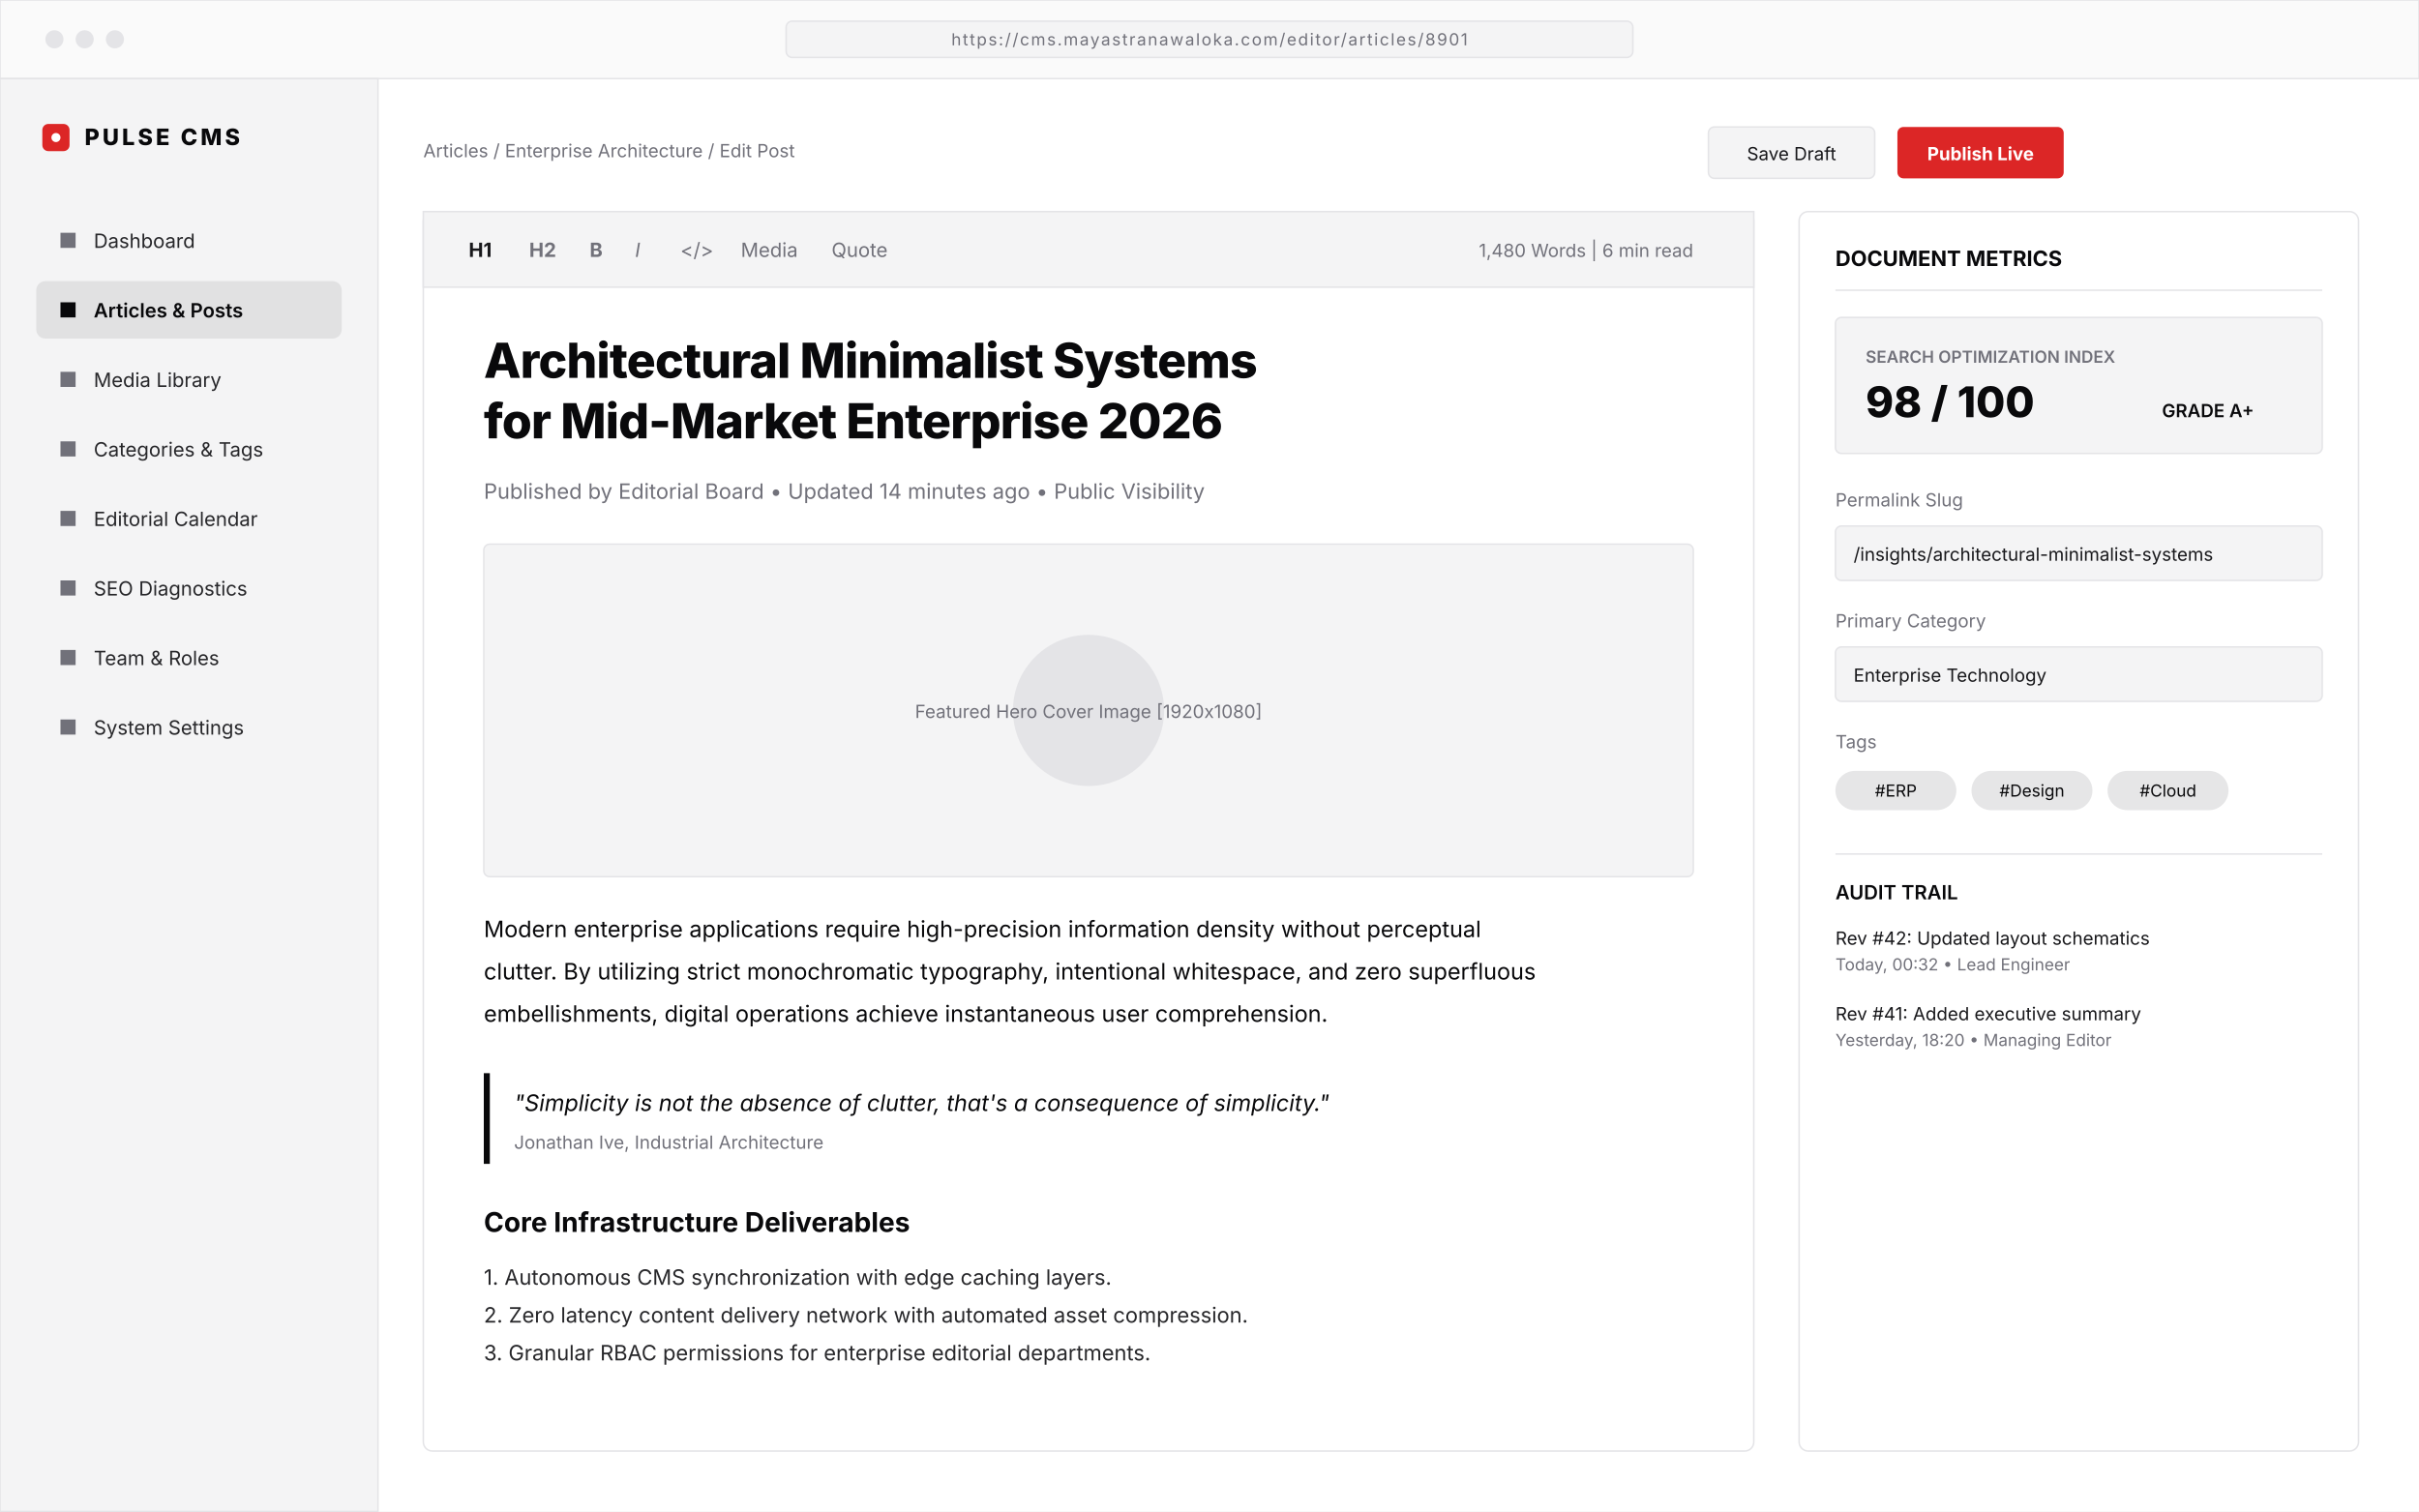
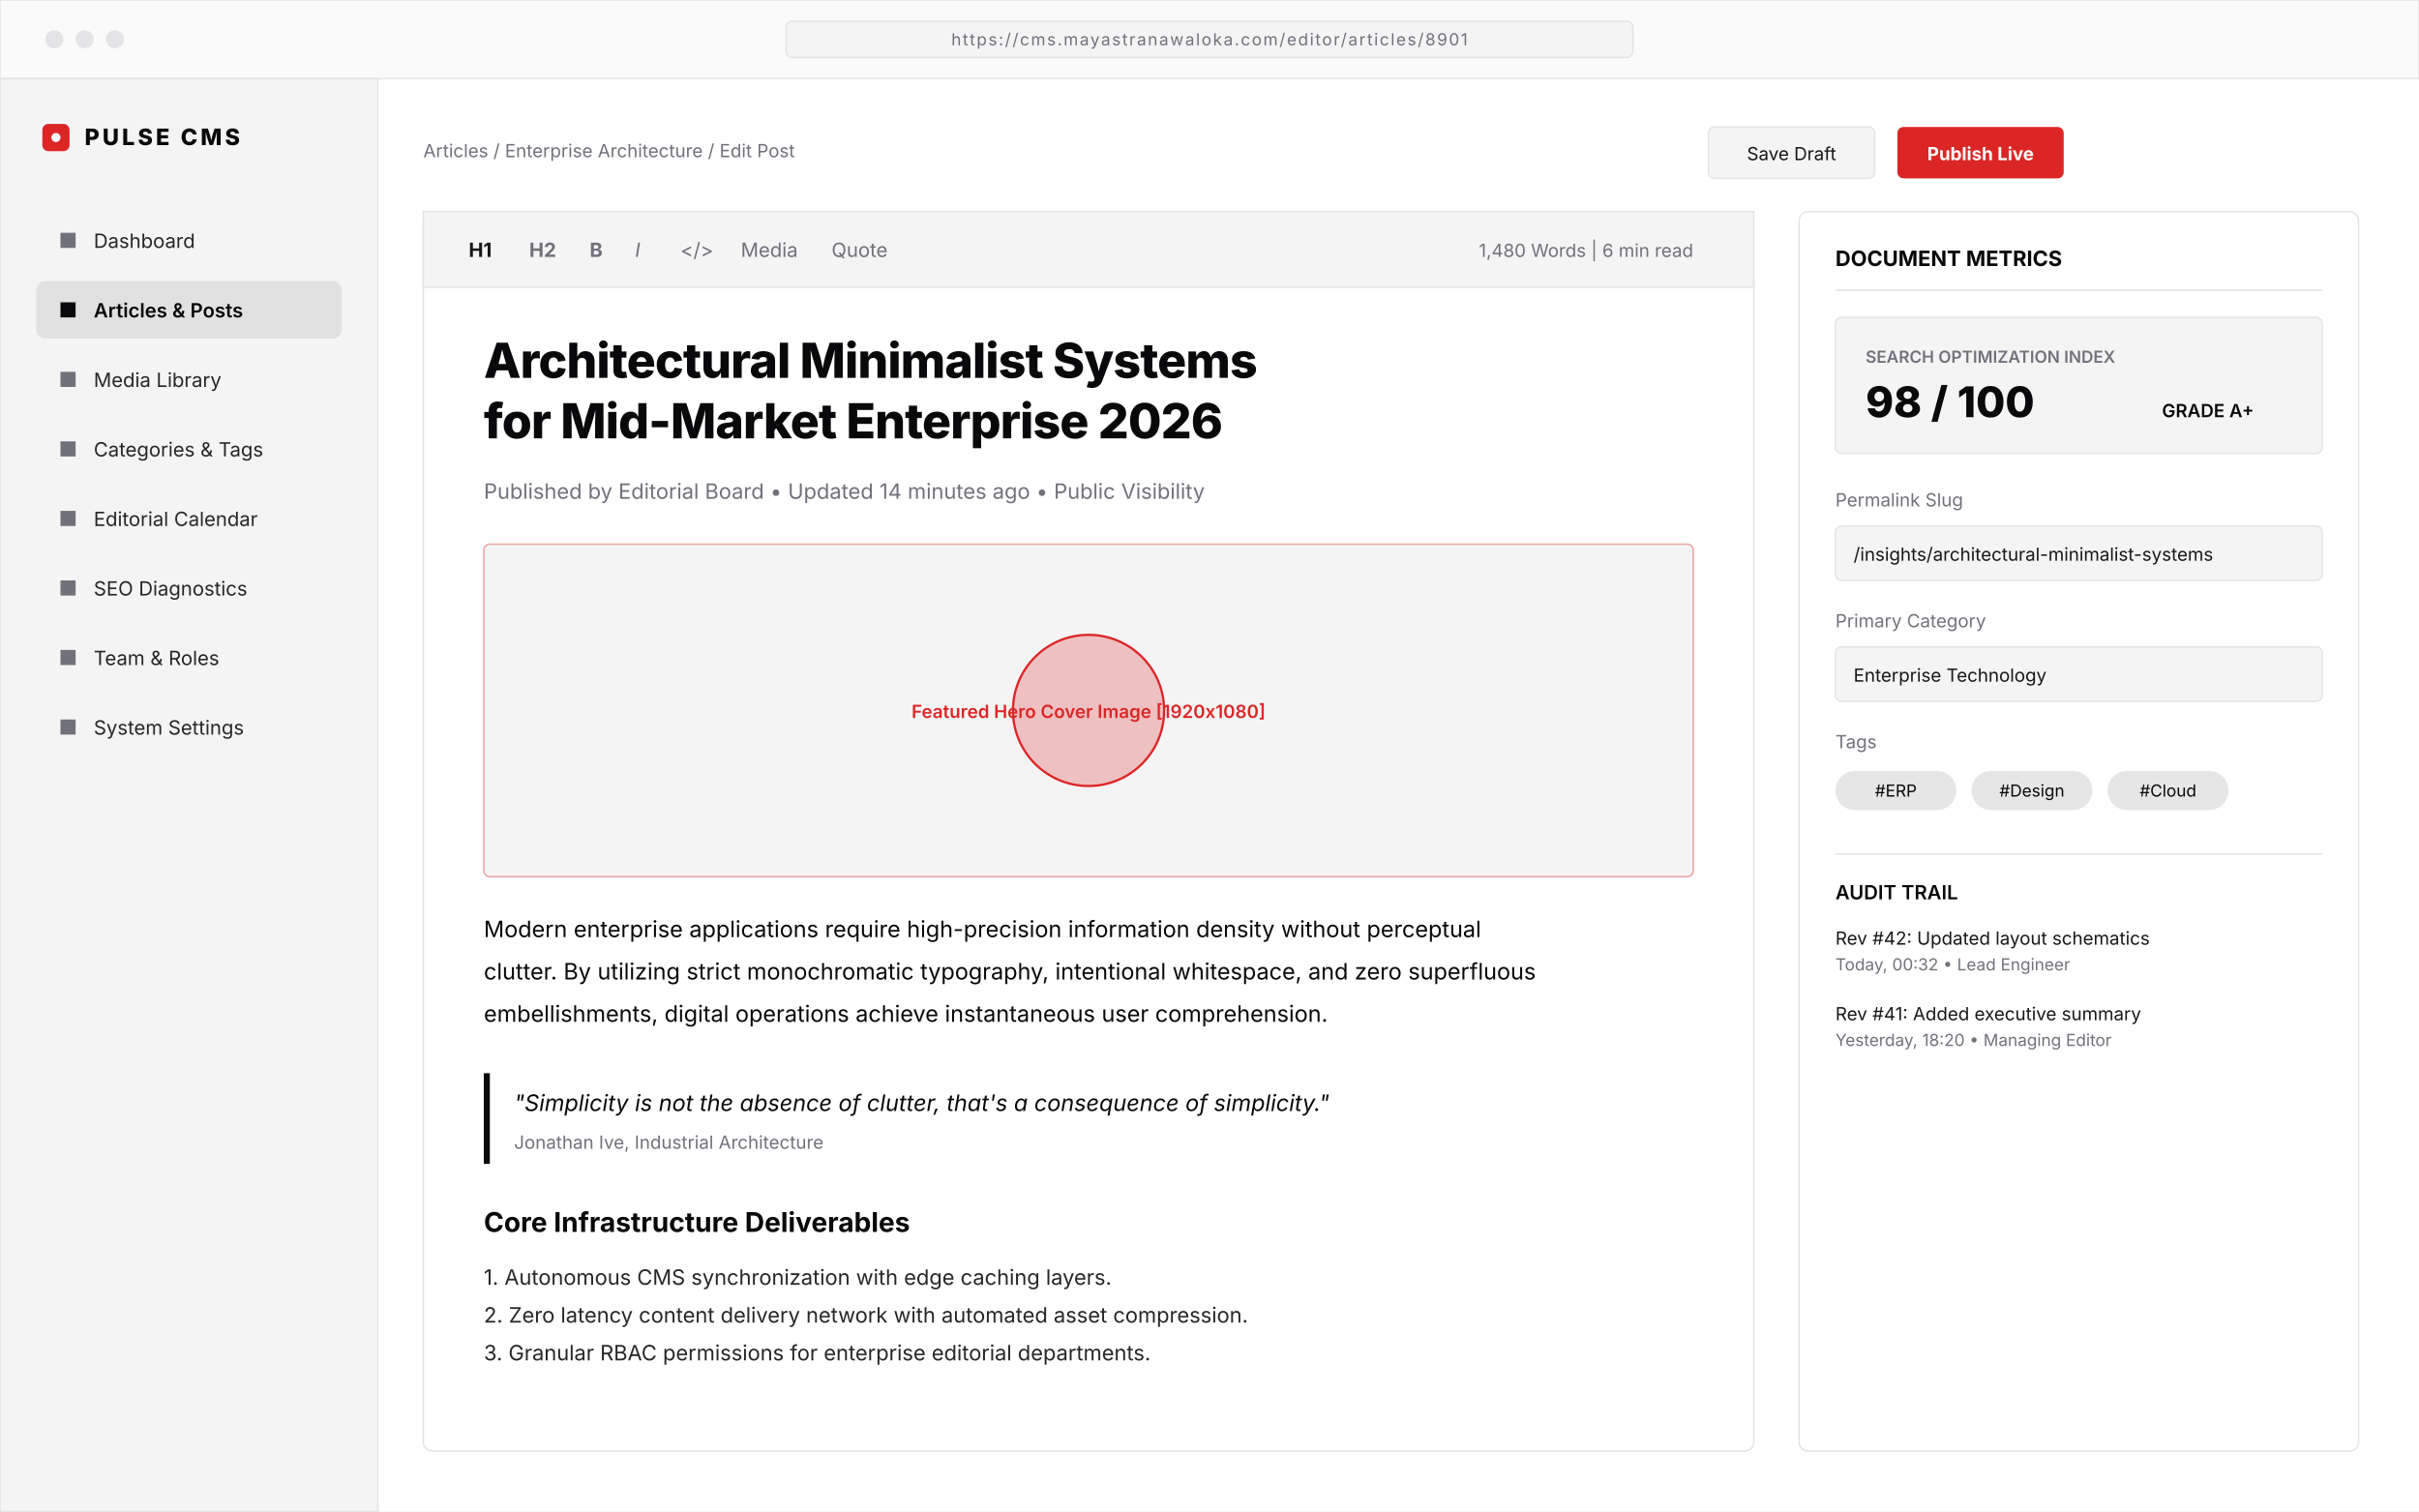
<svg xmlns="http://www.w3.org/2000/svg" viewBox="0 0 1600 1000" width="1600" height="1000" fill="none">
  <rect width="1600" height="1000" fill="#ffffff" />
  <rect width="1600" height="52" fill="#fafafa" stroke="#e4e4e7" stroke-width="1" />
  <circle cx="36" cy="26" r="6" fill="#e4e4e7" />
  <circle cx="56" cy="26" r="6" fill="#e4e4e7" />
  <circle cx="76" cy="26" r="6" fill="#e4e4e7" />
  <rect x="520" y="14" width="560" height="24" rx="4" fill="#f4f4f5" stroke="#e4e4e7" stroke-width="1" />
  <text x="800" y="30" fill="#71717a" font-family="-apple-system, BlinkMacSystemFont, sans-serif" font-size="11" text-anchor="middle" letter-spacing="1">https://cms.mayastranawaloka.com/editor/articles/8901</text>
  <rect x="0" y="52" width="250" height="948" fill="#f4f4f5" stroke="#e4e4e7" stroke-width="1" />
  <rect x="28" y="82" width="18" height="18" rx="4" fill="#dc2626" />
  <circle cx="37" cy="91" r="3" fill="#ffffff" />
  <text x="56" y="96" fill="#09090b" font-family="-apple-system, BlinkMacSystemFont, sans-serif" font-size="15" font-weight="800" letter-spacing="2">PULSE CMS</text>
  <g transform="translate(24, 140)">
    <text x="38" y="24" fill="#27272a" font-family="-apple-system, BlinkMacSystemFont, sans-serif" font-size="13">Dashboard</text>
    <rect x="16" y="14" width="10" height="10" fill="#71717a" />
    <rect x="0" y="46" width="202" height="38" rx="6" fill="#09090b" fill-opacity="0.08" />
    <text x="38" y="70" fill="#09090b" font-family="-apple-system, BlinkMacSystemFont, sans-serif" font-size="13" font-weight="600">Articles &amp; Posts</text>
    <rect x="16" y="60" width="10" height="10" fill="#09090b" />
    <text x="38" y="116" fill="#27272a" font-family="-apple-system, BlinkMacSystemFont, sans-serif" font-size="13">Media Library</text>
    <rect x="16" y="106" width="10" height="10" fill="#71717a" />
    <text x="38" y="162" fill="#27272a" font-family="-apple-system, BlinkMacSystemFont, sans-serif" font-size="13">Categories &amp; Tags</text>
    <rect x="16" y="152" width="10" height="10" fill="#71717a" />
    <text x="38" y="208" fill="#27272a" font-family="-apple-system, BlinkMacSystemFont, sans-serif" font-size="13">Editorial Calendar</text>
    <rect x="16" y="198" width="10" height="10" fill="#71717a" />
    <text x="38" y="254" fill="#27272a" font-family="-apple-system, BlinkMacSystemFont, sans-serif" font-size="13">SEO Diagnostics</text>
    <rect x="16" y="244" width="10" height="10" fill="#71717a" />
    <text x="38" y="300" fill="#27272a" font-family="-apple-system, BlinkMacSystemFont, sans-serif" font-size="13">Team &amp; Roles</text>
    <rect x="16" y="290" width="10" height="10" fill="#71717a" />
    <text x="38" y="346" fill="#27272a" font-family="-apple-system, BlinkMacSystemFont, sans-serif" font-size="13">System Settings</text>
    <rect x="16" y="336" width="10" height="10" fill="#71717a" />
  </g>
  <g transform="translate(280, 80)">
    <text x="0" y="24" fill="#71717a" font-family="-apple-system, BlinkMacSystemFont, sans-serif" font-size="12">Articles / Enterprise Architecture / Edit Post</text>
    <rect x="850" y="4" width="110" height="34" rx="4" fill="#f4f4f5" stroke="#e4e4e7" stroke-width="1" />
    <text x="905" y="26" fill="#18181b" font-family="-apple-system, BlinkMacSystemFont, sans-serif" font-size="12" text-anchor="middle">Save Draft</text>
    <rect x="975" y="4" width="110" height="34" rx="4" fill="#dc2626" />
    <text x="1030" y="26" fill="#ffffff" font-family="-apple-system, BlinkMacSystemFont, sans-serif" font-size="12" font-weight="700" text-anchor="middle">Publish Live</text>
  </g>
  <g transform="translate(280, 140)">
    <rect x="0" y="0" width="880" height="820" rx="6" fill="#ffffff" stroke="#e4e4e7" stroke-width="1" />
    <rect x="0" y="0" width="880" height="50" fill="#f4f4f5" stroke="#e4e4e7" stroke-width="1" />
    <text x="30" y="30" fill="#18181b" font-family="-apple-system, BlinkMacSystemFont, sans-serif" font-size="13" font-weight="700">H1</text>
    <text x="70" y="30" fill="#71717a" font-family="-apple-system, BlinkMacSystemFont, sans-serif" font-size="13" font-weight="700">H2</text>
    <text x="110" y="30" fill="#71717a" font-family="-apple-system, BlinkMacSystemFont, sans-serif" font-size="13" font-weight="700">B</text>
    <text x="140" y="30" fill="#71717a" font-family="-apple-system, BlinkMacSystemFont, sans-serif" font-size="13" font-style="italic">I</text>
    <text x="170" y="30" fill="#71717a" font-family="-apple-system, BlinkMacSystemFont, sans-serif" font-size="13">&lt;/&gt;</text>
    <text x="210" y="30" fill="#71717a" font-family="-apple-system, BlinkMacSystemFont, sans-serif" font-size="13">Media</text>
    <text x="270" y="30" fill="#71717a" font-family="-apple-system, BlinkMacSystemFont, sans-serif" font-size="13">Quote</text>
    <text x="840" y="30" fill="#71717a" font-family="-apple-system, BlinkMacSystemFont, sans-serif" font-size="12" text-anchor="end">1,480 Words | 6 min read</text>
    <text x="40" y="110" fill="#09090b" font-family="-apple-system, BlinkMacSystemFont, sans-serif" font-size="32" font-weight="800" letter-spacing="-0.5">Architectural Minimalist Systems</text>
    <text x="40" y="150" fill="#09090b" font-family="-apple-system, BlinkMacSystemFont, sans-serif" font-size="32" font-weight="800" letter-spacing="-0.5">for Mid-Market Enterprise 2026</text>
    <text x="40" y="190" fill="#71717a" font-family="-apple-system, BlinkMacSystemFont, sans-serif" font-size="14">Published by Editorial Board • Updated 14 minutes ago • Public Visibility</text>
-     <rect x="40" y="220" width="800" height="220" rx="4" fill="#f4f4f5" stroke="#e4e4e7" stroke-width="1" />
-     <circle cx="440" cy="330" r="50" fill="#e4e4e7" />
-     <text x="440" y="335" fill="#71717a" font-family="-apple-system, BlinkMacSystemFont, sans-serif" font-size="12" text-anchor="middle">Featured Hero Cover Image [1920x1080]</text>
+     <rect x="40" y="220" width="800" height="220" rx="4" fill="#f4f4f5" stroke="#dc2626" stroke-opacity="0.4" stroke-width="1" />
+     <circle cx="440" cy="330" r="50" fill="#dc2626" fill-opacity="0.25" stroke="#dc2626" stroke-width="1.5" />
+     <text x="440" y="335" fill="#dc2626" font-family="-apple-system, BlinkMacSystemFont, sans-serif" font-size="12" font-weight="600" text-anchor="middle">Featured Hero Cover Image [1920x1080]</text>
    <text x="40" y="480" fill="#09090b" font-family="-apple-system, BlinkMacSystemFont, sans-serif" font-size="15" line-height="24">Modern enterprise applications require high-precision information density without perceptual</text>
    <text x="40" y="508" fill="#09090b" font-family="-apple-system, BlinkMacSystemFont, sans-serif" font-size="15">clutter. By utilizing strict monochromatic typography, intentional whitespace, and zero superfluous</text>
    <text x="40" y="536" fill="#09090b" font-family="-apple-system, BlinkMacSystemFont, sans-serif" font-size="15">embellishments, digital operations achieve instantaneous user comprehension.</text>
    <rect x="40" y="570" width="4" height="60" fill="#09090b" />
    <text x="60" y="595" fill="#09090b" font-family="-apple-system, BlinkMacSystemFont, sans-serif" font-size="15" font-style="italic">"Simplicity is not the absence of clutter, that's a consequence of simplicity."</text>
    <text x="60" y="620" fill="#71717a" font-family="-apple-system, BlinkMacSystemFont, sans-serif" font-size="12">Jonathan Ive, Industrial Architecture</text>
    <text x="40" y="675" fill="#09090b" font-family="-apple-system, BlinkMacSystemFont, sans-serif" font-size="18" font-weight="700">Core Infrastructure Deliverables</text>
    <text x="40" y="710" fill="#27272a" font-family="-apple-system, BlinkMacSystemFont, sans-serif" font-size="14">1. Autonomous CMS synchronization with edge caching layers.</text>
    <text x="40" y="735" fill="#27272a" font-family="-apple-system, BlinkMacSystemFont, sans-serif" font-size="14">2. Zero latency content delivery network with automated asset compression.</text>
    <text x="40" y="760" fill="#27272a" font-family="-apple-system, BlinkMacSystemFont, sans-serif" font-size="14">3. Granular RBAC permissions for enterprise editorial departments.</text>
  </g>
  <g transform="translate(1190, 140)">
    <rect x="0" y="0" width="370" height="820" rx="6" fill="#ffffff" stroke="#e4e4e7" stroke-width="1" />
    <text x="24" y="36" fill="#09090b" font-family="-apple-system, BlinkMacSystemFont, sans-serif" font-size="14" font-weight="700">DOCUMENT METRICS</text>
    <line x1="24" y1="52" x2="346" y2="52" stroke="#e4e4e7" stroke-width="1" />
    <rect x="24" y="70" width="322" height="90" rx="4" fill="#f4f4f5" stroke="#e4e4e7" stroke-width="1" />
    <text x="44" y="100" fill="#71717a" font-family="-apple-system, BlinkMacSystemFont, sans-serif" font-size="11" font-weight="600">SEARCH OPTIMIZATION INDEX</text>
    <text x="44" y="136" fill="#09090b" font-family="-apple-system, BlinkMacSystemFont, sans-serif" font-size="28" font-weight="800">98 / 100</text>
    <text x="240" y="136" fill="#09090b" font-family="-apple-system, BlinkMacSystemFont, sans-serif" font-size="12" font-weight="600">GRADE A+</text>
    <text x="24" y="195" fill="#71717a" font-family="-apple-system, BlinkMacSystemFont, sans-serif" font-size="12">Permalink Slug</text>
    <rect x="24" y="208" width="322" height="36" rx="4" fill="#f4f4f5" stroke="#e4e4e7" stroke-width="1" />
    <text x="36" y="231" fill="#18181b" font-family="-apple-system, BlinkMacSystemFont, sans-serif" font-size="12">/insights/architectural-minimalist-systems</text>
    <text x="24" y="275" fill="#71717a" font-family="-apple-system, BlinkMacSystemFont, sans-serif" font-size="12">Primary Category</text>
    <rect x="24" y="288" width="322" height="36" rx="4" fill="#f4f4f5" stroke="#e4e4e7" stroke-width="1" />
    <text x="36" y="311" fill="#18181b" font-family="-apple-system, BlinkMacSystemFont, sans-serif" font-size="12">Enterprise Technology</text>
    <text x="24" y="355" fill="#71717a" font-family="-apple-system, BlinkMacSystemFont, sans-serif" font-size="12">Tags</text>
    <rect x="24" y="370" width="80" height="26" rx="13" fill="#09090b" fill-opacity="0.1" />
    <text x="64" y="387" fill="#09090b" font-family="-apple-system, BlinkMacSystemFont, sans-serif" font-size="11" text-anchor="middle">#ERP</text>
    <rect x="114" y="370" width="80" height="26" rx="13" fill="#09090b" fill-opacity="0.1" />
    <text x="154" y="387" fill="#09090b" font-family="-apple-system, BlinkMacSystemFont, sans-serif" font-size="11" text-anchor="middle">#Design</text>
    <rect x="204" y="370" width="80" height="26" rx="13" fill="#09090b" fill-opacity="0.1" />
    <text x="244" y="387" fill="#09090b" font-family="-apple-system, BlinkMacSystemFont, sans-serif" font-size="11" text-anchor="middle">#Cloud</text>
    <line x1="24" y1="425" x2="346" y2="425" stroke="#e4e4e7" stroke-width="1" />
    <text x="24" y="455" fill="#09090b" font-family="-apple-system, BlinkMacSystemFont, sans-serif" font-size="13" font-weight="600">AUDIT TRAIL</text>
    <text x="24" y="485" fill="#18181b" font-family="-apple-system, BlinkMacSystemFont, sans-serif" font-size="12">Rev #42: Updated layout schematics</text>
    <text x="24" y="502" fill="#71717a" font-family="-apple-system, BlinkMacSystemFont, sans-serif" font-size="11">Today, 00:32 • Lead Engineer</text>
    <text x="24" y="535" fill="#18181b" font-family="-apple-system, BlinkMacSystemFont, sans-serif" font-size="12">Rev #41: Added executive summary</text>
    <text x="24" y="552" fill="#71717a" font-family="-apple-system, BlinkMacSystemFont, sans-serif" font-size="11">Yesterday, 18:20 • Managing Editor</text>
  </g>
</svg>
